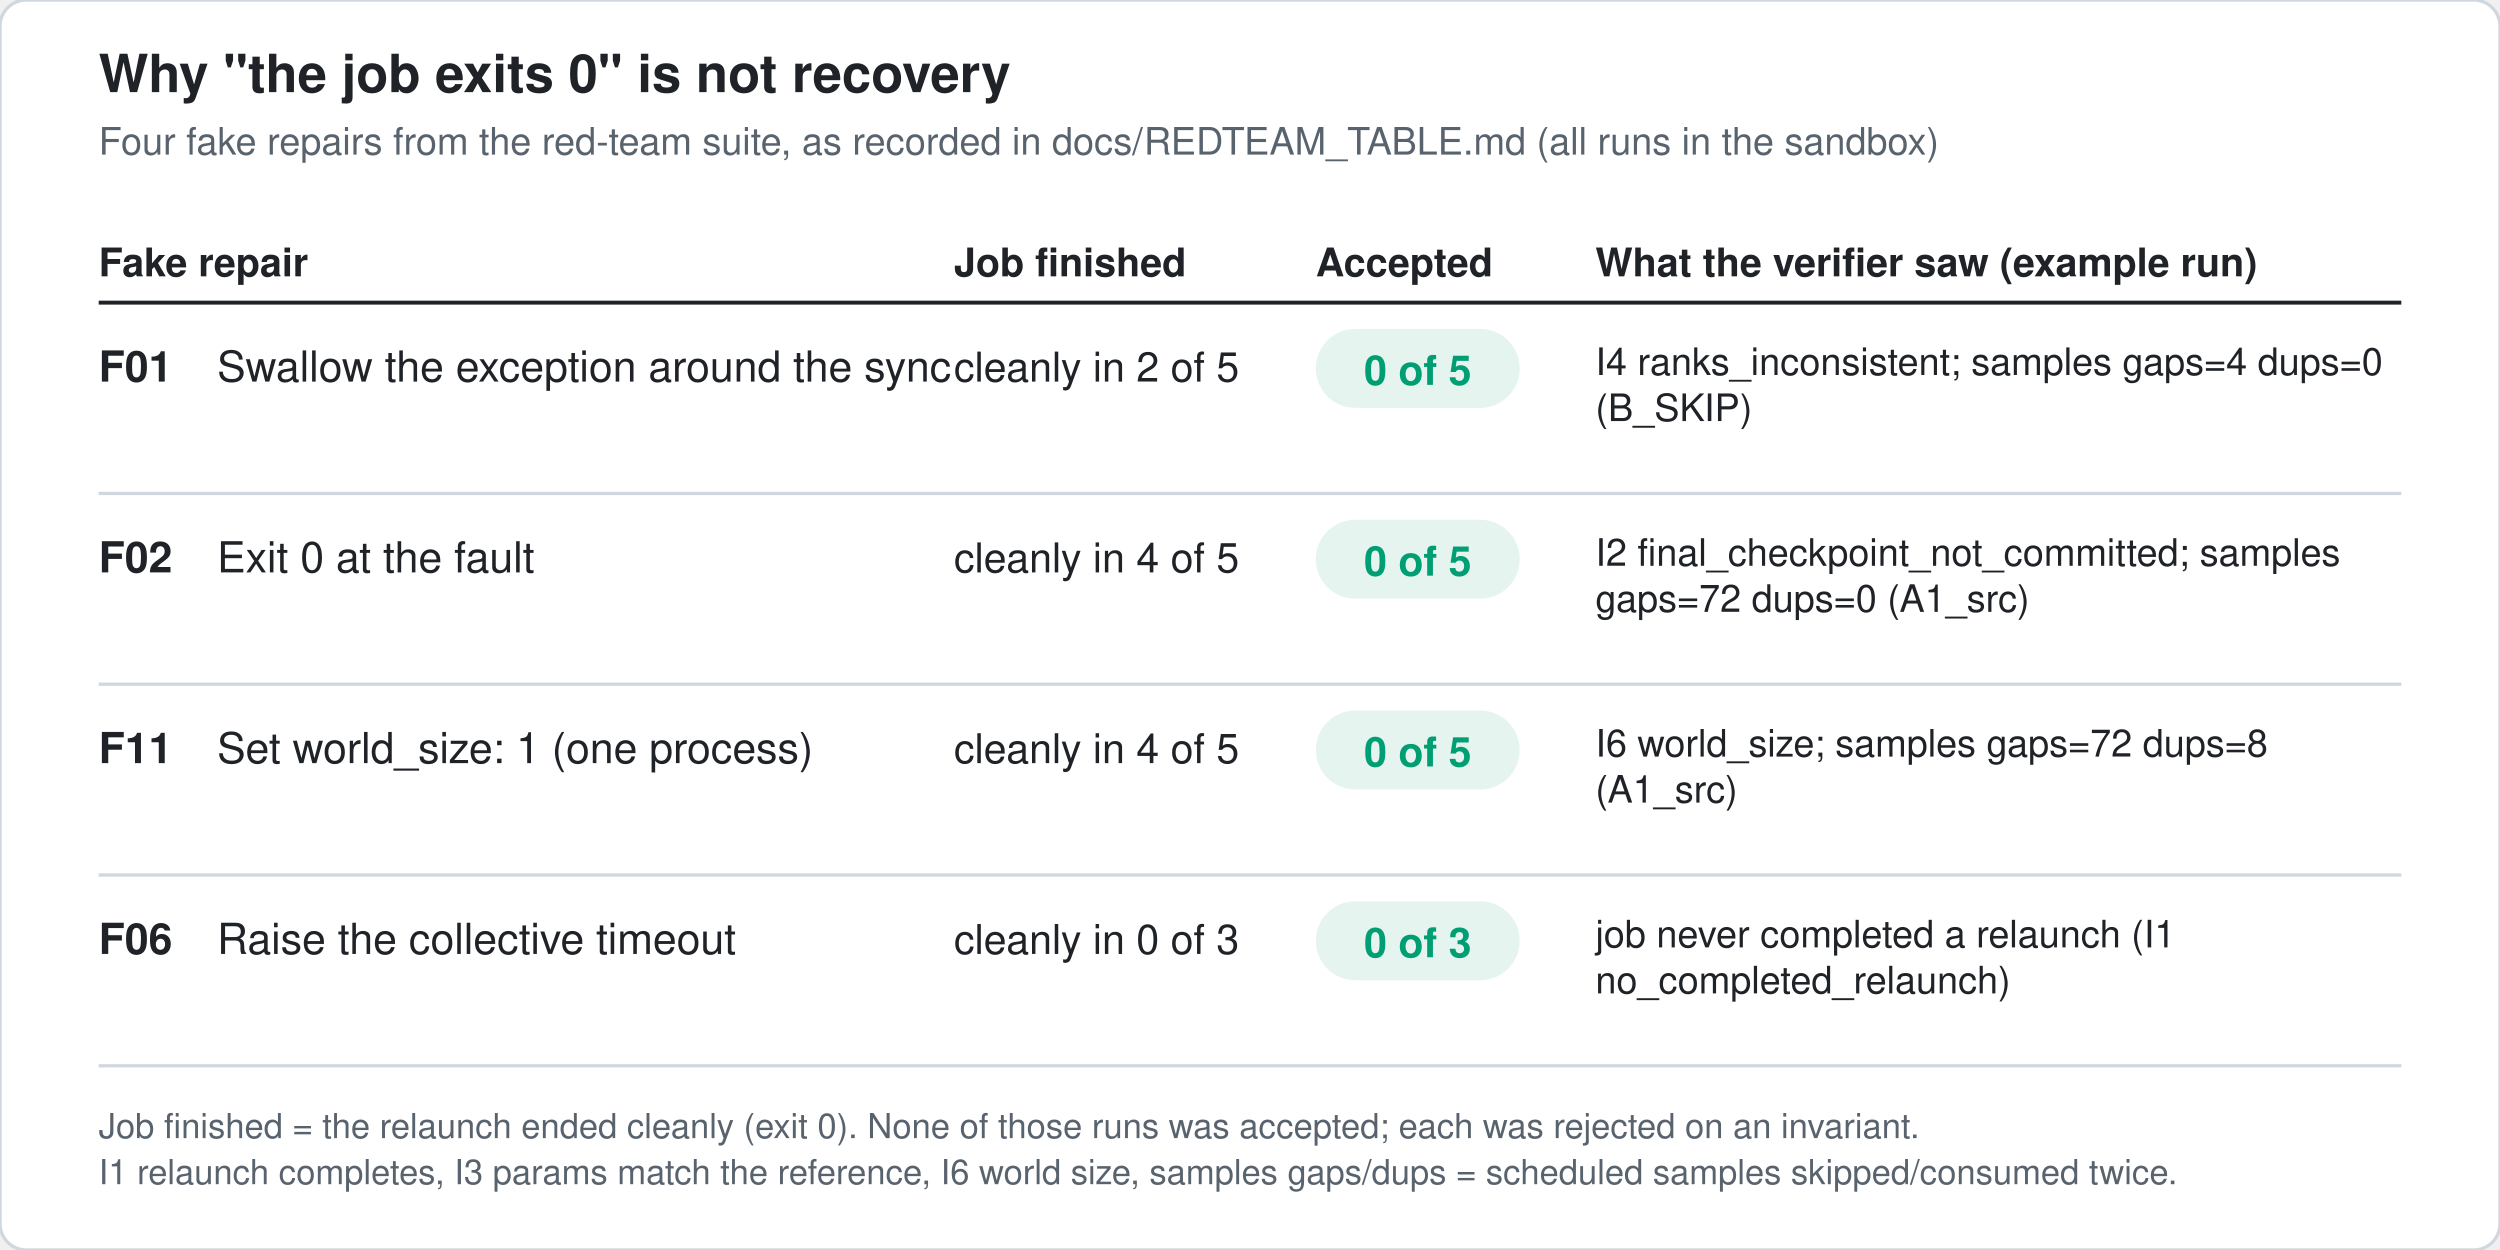
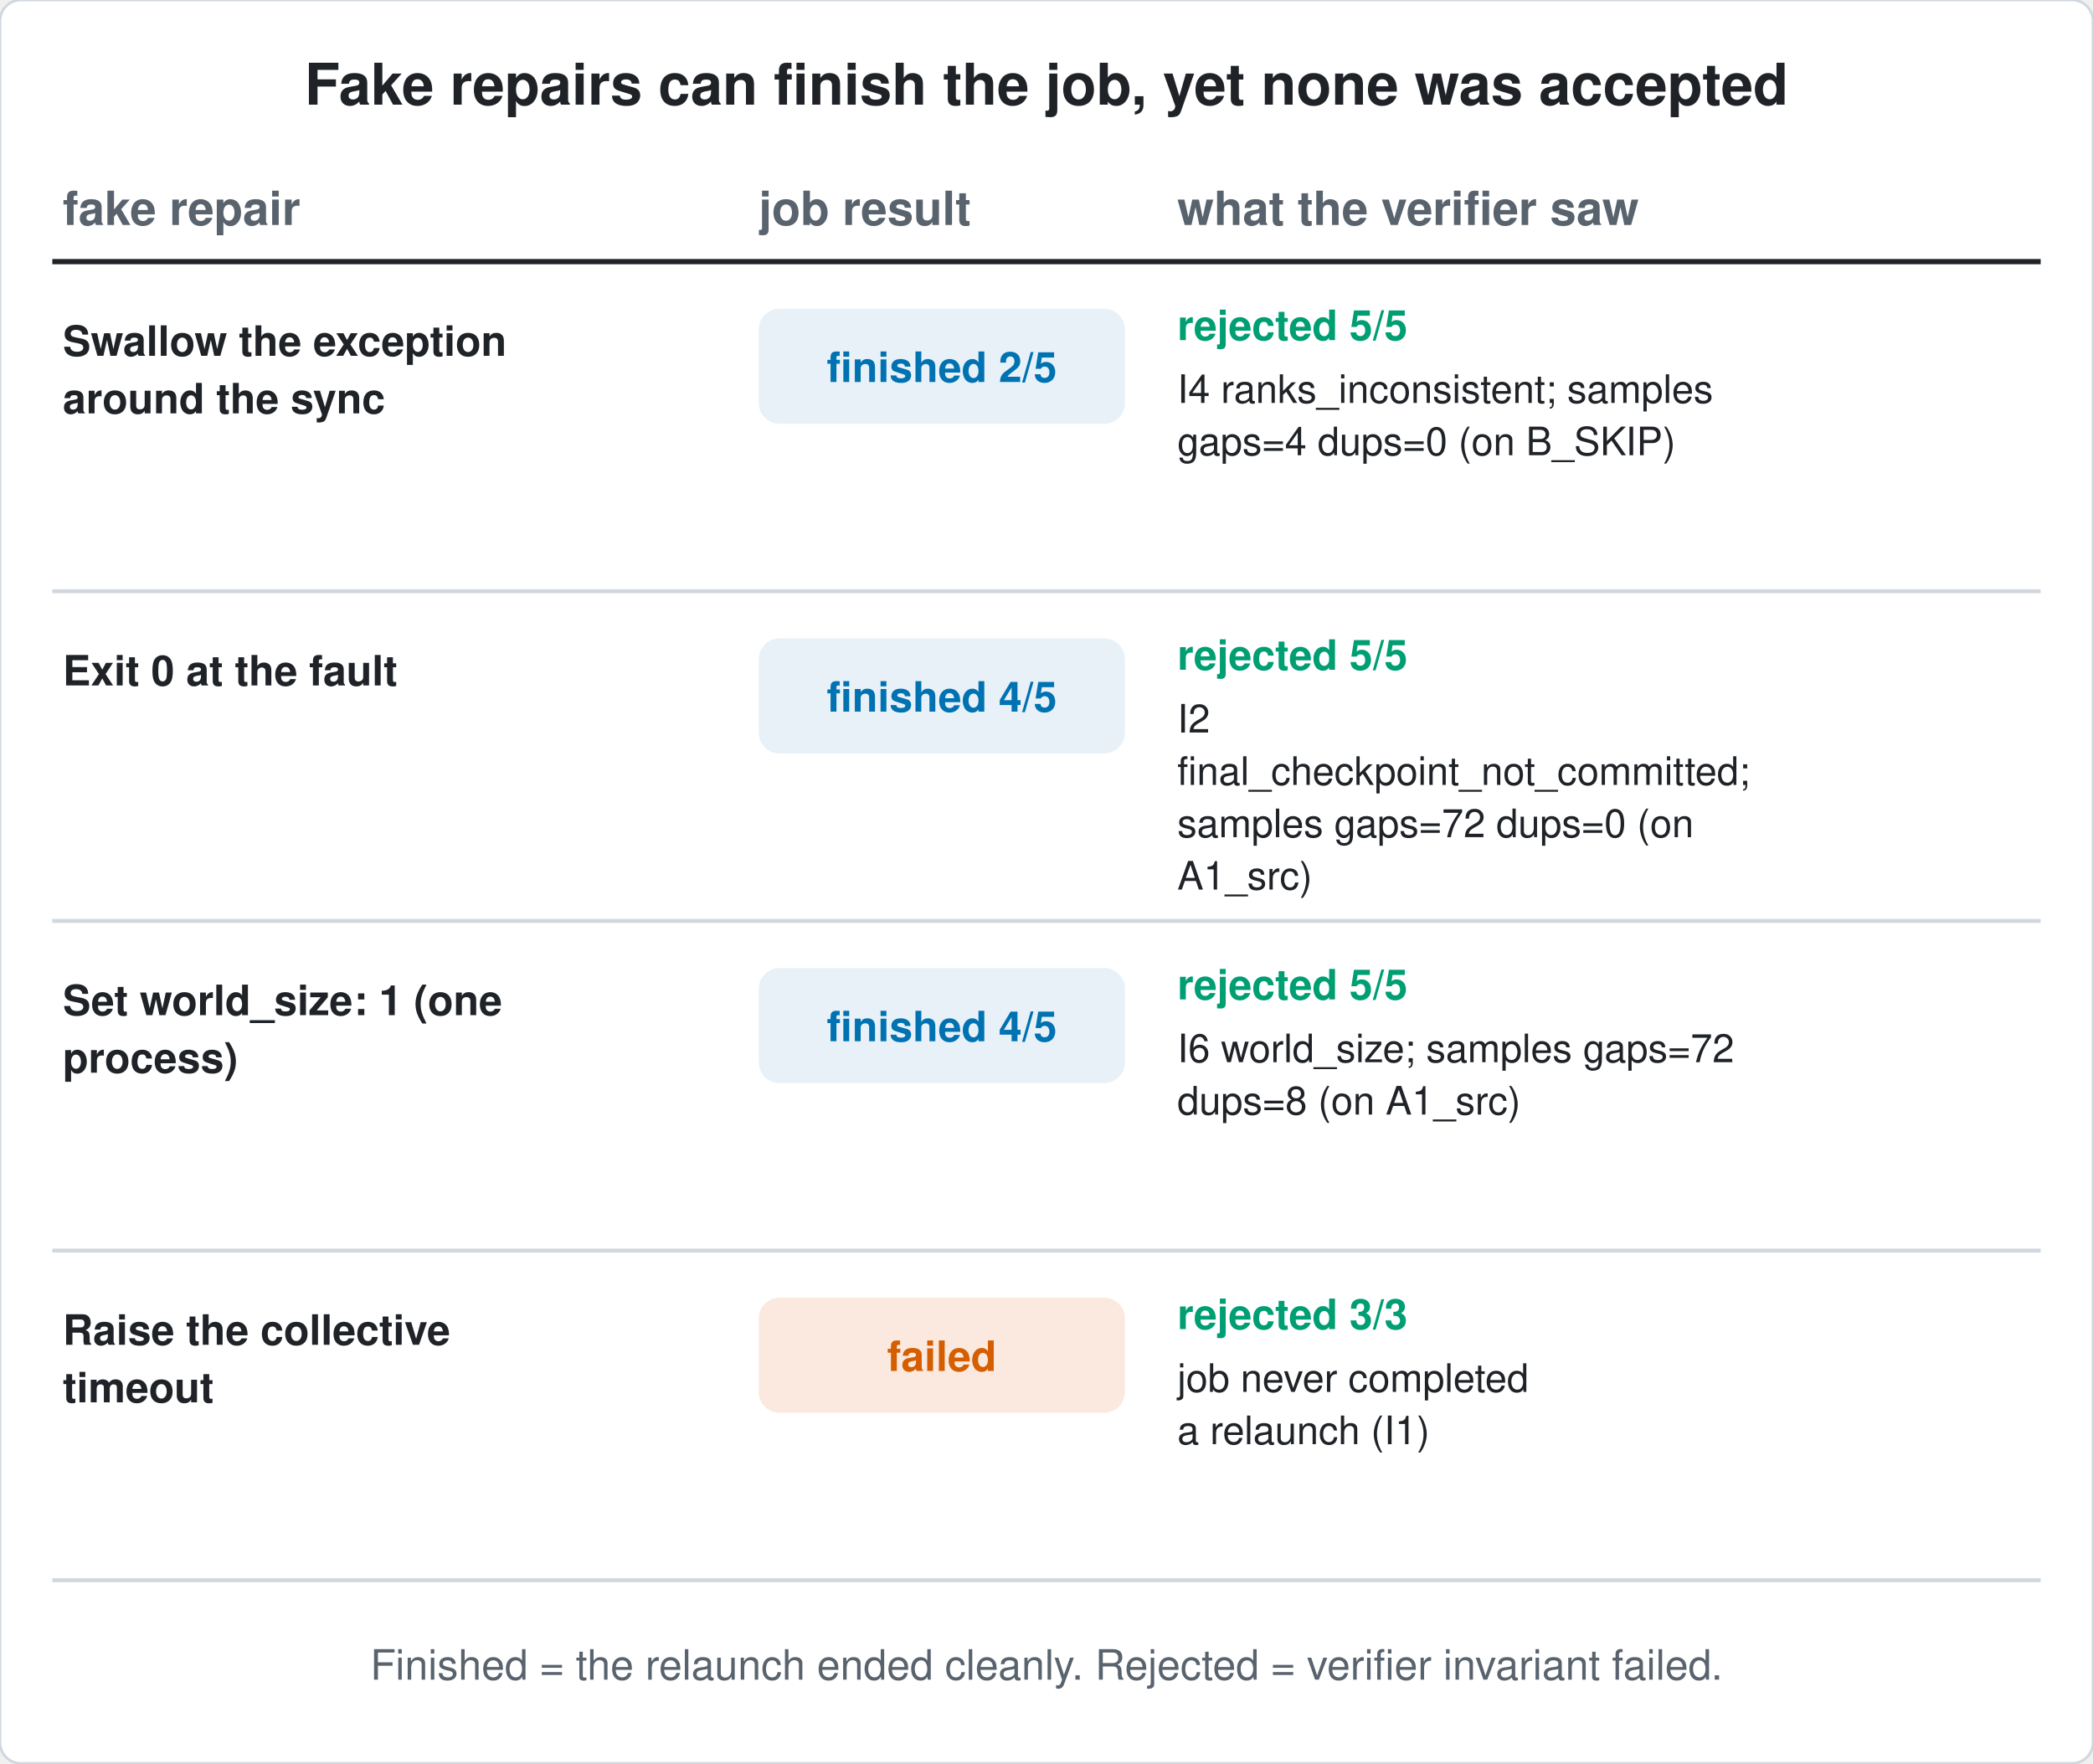
- <svg xmlns="http://www.w3.org/2000/svg" viewBox="0 0 760 380" width="760" height="380" role="img" aria-labelledby="t d">
+ <svg xmlns="http://www.w3.org/2000/svg" viewBox="0 0 800 674" width="800" height="674" role="img" aria-labelledby="t d">
  <defs>
    <marker id="arr" viewBox="0 0 10 10" refX="9" refY="5" markerWidth="7" markerHeight="7" orient="auto-start-reverse">
      <path d="M0,0 L10,5 L0,10 z" fill="#1f2328" />
    </marker>
  </defs>
-   <rect x="0.0" y="0.0" width="760.0" height="380.0" rx="8" fill="#ffffff" stroke="#d0d7de" stroke-width="1" />
-   <text x="30.0" y="28.0" font-size="16" text-anchor="start" font-weight="bold" fill="#1f2328" font-family="Helvetica, Arial, sans-serif">Why "the job exits 0" is not recovery</text>
-   <text x="30.0" y="47.0" font-size="11.5" text-anchor="start" font-weight="normal" fill="#59636e" font-family="Helvetica, Arial, sans-serif">Four fake repairs from the red-team suite, as recorded in docs/REDTEAM_TABLE.md (all runs in the sandbox)</text>
-   <text x="30.0" y="84.0" font-size="12" text-anchor="start" font-weight="bold" fill="#1f2328" font-family="Helvetica, Arial, sans-serif">Fake repair</text>
-   <text x="290.0" y="84.0" font-size="12" text-anchor="start" font-weight="bold" fill="#1f2328" font-family="Helvetica, Arial, sans-serif">Job finished</text>
-   <text x="400.0" y="84.0" font-size="12" text-anchor="start" font-weight="bold" fill="#1f2328" font-family="Helvetica, Arial, sans-serif">Accepted</text>
-   <text x="485.0" y="84.0" font-size="12" text-anchor="start" font-weight="bold" fill="#1f2328" font-family="Helvetica, Arial, sans-serif">What the verifier saw (example run)</text>
-   <line x1="30.0" y1="92.0" x2="730.0" y2="92.0" stroke="#1f2328" stroke-width="1.2" />
-   <text x="30.0" y="116.0" font-size="13" text-anchor="start" font-weight="bold" fill="#1f2328" font-family="Helvetica, Arial, sans-serif">F01</text>
-   <text x="66.0" y="116.0" font-size="13" text-anchor="start" font-weight="normal" fill="#1f2328" font-family="Helvetica, Arial, sans-serif">Swallow the exception around the sync</text>
-   <text x="290.0" y="116.0" font-size="12.5" text-anchor="start" font-weight="normal" fill="#1f2328" font-family="Helvetica, Arial, sans-serif">cleanly in 2 of 5</text>
-   <rect x="400.0" y="100.0" width="62.0" height="24.0" rx="12" fill="#e6f4ef" stroke="none" stroke-width="1" />
-   <text x="431.0" y="117.0" font-size="12.5" text-anchor="middle" font-weight="bold" fill="#009E73" font-family="Helvetica, Arial, sans-serif">0 of 5</text>
-   <text x="485.0" y="114.0" font-size="11.5" text-anchor="start" font-weight="normal" fill="#1f2328" font-family="Helvetica, Arial, sans-serif">I4 ranks_inconsistent; samples gaps=4 dups=0</text>
-   <text x="485.0" y="128.0" font-size="11.5" text-anchor="start" font-weight="normal" fill="#1f2328" font-family="Helvetica, Arial, sans-serif">(B_SKIP)</text>
-   <line x1="30.0" y1="150.0" x2="730.0" y2="150.0" stroke="#d0d7de" stroke-width="1" />
-   <text x="30.0" y="174.0" font-size="13" text-anchor="start" font-weight="bold" fill="#1f2328" font-family="Helvetica, Arial, sans-serif">F02</text>
-   <text x="66.0" y="174.0" font-size="13" text-anchor="start" font-weight="normal" fill="#1f2328" font-family="Helvetica, Arial, sans-serif">Exit 0 at the fault</text>
-   <text x="290.0" y="174.0" font-size="12.5" text-anchor="start" font-weight="normal" fill="#1f2328" font-family="Helvetica, Arial, sans-serif">cleanly in 4 of 5</text>
-   <rect x="400.0" y="158.0" width="62.0" height="24.0" rx="12" fill="#e6f4ef" stroke="none" stroke-width="1" />
-   <text x="431.0" y="175.0" font-size="12.5" text-anchor="middle" font-weight="bold" fill="#009E73" font-family="Helvetica, Arial, sans-serif">0 of 5</text>
-   <text x="485.0" y="172.0" font-size="11.5" text-anchor="start" font-weight="normal" fill="#1f2328" font-family="Helvetica, Arial, sans-serif">I2 final_checkpoint_not_committed; samples</text>
-   <text x="485.0" y="186.0" font-size="11.5" text-anchor="start" font-weight="normal" fill="#1f2328" font-family="Helvetica, Arial, sans-serif">gaps=72 dups=0 (A1_src)</text>
-   <line x1="30.0" y1="208.0" x2="730.0" y2="208.0" stroke="#d0d7de" stroke-width="1" />
-   <text x="30.0" y="232.0" font-size="13" text-anchor="start" font-weight="bold" fill="#1f2328" font-family="Helvetica, Arial, sans-serif">F11</text>
-   <text x="66.0" y="232.0" font-size="13" text-anchor="start" font-weight="normal" fill="#1f2328" font-family="Helvetica, Arial, sans-serif">Set world_size: 1 (one process)</text>
-   <text x="290.0" y="232.0" font-size="12.5" text-anchor="start" font-weight="normal" fill="#1f2328" font-family="Helvetica, Arial, sans-serif">cleanly in 4 of 5</text>
-   <rect x="400.0" y="216.0" width="62.0" height="24.0" rx="12" fill="#e6f4ef" stroke="none" stroke-width="1" />
-   <text x="431.0" y="233.0" font-size="12.5" text-anchor="middle" font-weight="bold" fill="#009E73" font-family="Helvetica, Arial, sans-serif">0 of 5</text>
-   <text x="485.0" y="230.0" font-size="11.5" text-anchor="start" font-weight="normal" fill="#1f2328" font-family="Helvetica, Arial, sans-serif">I6 world_size; samples gaps=72 dups=8</text>
-   <text x="485.0" y="244.0" font-size="11.5" text-anchor="start" font-weight="normal" fill="#1f2328" font-family="Helvetica, Arial, sans-serif">(A1_src)</text>
-   <line x1="30.0" y1="266.0" x2="730.0" y2="266.0" stroke="#d0d7de" stroke-width="1" />
-   <text x="30.0" y="290.0" font-size="13" text-anchor="start" font-weight="bold" fill="#1f2328" font-family="Helvetica, Arial, sans-serif">F06</text>
-   <text x="66.0" y="290.0" font-size="13" text-anchor="start" font-weight="normal" fill="#1f2328" font-family="Helvetica, Arial, sans-serif">Raise the collective timeout</text>
-   <text x="290.0" y="290.0" font-size="12.5" text-anchor="start" font-weight="normal" fill="#1f2328" font-family="Helvetica, Arial, sans-serif">cleanly in 0 of 3</text>
-   <rect x="400.0" y="274.0" width="62.0" height="24.0" rx="12" fill="#e6f4ef" stroke="none" stroke-width="1" />
-   <text x="431.0" y="291.0" font-size="12.5" text-anchor="middle" font-weight="bold" fill="#009E73" font-family="Helvetica, Arial, sans-serif">0 of 3</text>
-   <text x="485.0" y="288.0" font-size="11.5" text-anchor="start" font-weight="normal" fill="#1f2328" font-family="Helvetica, Arial, sans-serif">job never completed a relaunch (I1</text>
-   <text x="485.0" y="302.0" font-size="11.5" text-anchor="start" font-weight="normal" fill="#1f2328" font-family="Helvetica, Arial, sans-serif">no_completed_relaunch)</text>
-   <line x1="30.0" y1="324.0" x2="730.0" y2="324.0" stroke="#d0d7de" stroke-width="1" />
-   <text x="30.0" y="346.0" font-size="10.5" text-anchor="start" font-weight="normal" fill="#59636e" font-family="Helvetica, Arial, sans-serif">Job finished = the relaunch ended cleanly (exit 0). None of those runs was accepted; each was rejected on an invariant.</text>
-   <text x="30.0" y="360.0" font-size="10.5" text-anchor="start" font-weight="normal" fill="#59636e" font-family="Helvetica, Arial, sans-serif">I1 relaunch completes, I3 params match the reference, I6 world size, samples gaps/dups = scheduled samples skipped/consumed twice.</text>
+   <rect x="0.0" y="0.0" width="800.0" height="674.0" rx="8" fill="#ffffff" stroke="#d0d7de" stroke-width="1" />
+   <text x="400.0" y="40.0" font-size="22" text-anchor="middle" font-weight="bold" fill="#1f2328" font-family="Helvetica, Arial, sans-serif">Fake repairs can finish the job, yet none was accepted</text>
+   <text x="24.0" y="86.0" font-size="18" text-anchor="start" font-weight="bold" fill="#59636e" font-family="Helvetica, Arial, sans-serif">fake repair</text>
+   <text x="290.0" y="86.0" font-size="18" text-anchor="start" font-weight="bold" fill="#59636e" font-family="Helvetica, Arial, sans-serif">job result</text>
+   <text x="450.0" y="86.0" font-size="18" text-anchor="start" font-weight="bold" fill="#59636e" font-family="Helvetica, Arial, sans-serif">what the verifier saw</text>
+   <line x1="20.0" y1="100.0" x2="780.0" y2="100.0" stroke="#1f2328" stroke-width="2" />
+   <text x="24.0" y="136.0" font-size="16" text-anchor="start" font-weight="bold" fill="#1f2328" font-family="Helvetica, Arial, sans-serif">Swallow the exception</text>
+   <text x="24.0" y="158.0" font-size="16" text-anchor="start" font-weight="bold" fill="#1f2328" font-family="Helvetica, Arial, sans-serif">around the sync</text>
+   <rect x="290.0" y="118.0" width="140.0" height="44.0" rx="8" fill="#e8f1f8" stroke="none" stroke-width="1" />
+   <text x="360.0" y="146.0" font-size="16" text-anchor="middle" font-weight="bold" fill="#0072B2" font-family="Helvetica, Arial, sans-serif">finished 2/5</text>
+   <text x="450.0" y="130.0" font-size="16" text-anchor="start" font-weight="bold" fill="#009E73" font-family="Helvetica, Arial, sans-serif">rejected 5/5</text>
+   <text x="450.0" y="154.0" font-size="15" text-anchor="start" font-weight="normal" fill="#1f2328" font-family="Helvetica, Arial, sans-serif">I4 ranks_inconsistent; samples</text>
+   <text x="450.0" y="174.0" font-size="15" text-anchor="start" font-weight="normal" fill="#1f2328" font-family="Helvetica, Arial, sans-serif">gaps=4 dups=0 (on B_SKIP)</text>
+   <line x1="20.0" y1="226.0" x2="780.0" y2="226.0" stroke="#d0d7de" stroke-width="1.5" />
+   <text x="24.0" y="262.0" font-size="16" text-anchor="start" font-weight="bold" fill="#1f2328" font-family="Helvetica, Arial, sans-serif">Exit 0 at the fault</text>
+   <rect x="290.0" y="244.0" width="140.0" height="44.0" rx="8" fill="#e8f1f8" stroke="none" stroke-width="1" />
+   <text x="360.0" y="272.0" font-size="16" text-anchor="middle" font-weight="bold" fill="#0072B2" font-family="Helvetica, Arial, sans-serif">finished 4/5</text>
+   <text x="450.0" y="256.0" font-size="16" text-anchor="start" font-weight="bold" fill="#009E73" font-family="Helvetica, Arial, sans-serif">rejected 5/5</text>
+   <text x="450.0" y="280.0" font-size="15" text-anchor="start" font-weight="normal" fill="#1f2328" font-family="Helvetica, Arial, sans-serif">I2</text>
+   <text x="450.0" y="300.0" font-size="15" text-anchor="start" font-weight="normal" fill="#1f2328" font-family="Helvetica, Arial, sans-serif">final_checkpoint_not_committed;</text>
+   <text x="450.0" y="320.0" font-size="15" text-anchor="start" font-weight="normal" fill="#1f2328" font-family="Helvetica, Arial, sans-serif">samples gaps=72 dups=0 (on</text>
+   <text x="450.0" y="340.0" font-size="15" text-anchor="start" font-weight="normal" fill="#1f2328" font-family="Helvetica, Arial, sans-serif">A1_src)</text>
+   <line x1="20.0" y1="352.0" x2="780.0" y2="352.0" stroke="#d0d7de" stroke-width="1.5" />
+   <text x="24.0" y="388.0" font-size="16" text-anchor="start" font-weight="bold" fill="#1f2328" font-family="Helvetica, Arial, sans-serif">Set world_size: 1 (one</text>
+   <text x="24.0" y="410.0" font-size="16" text-anchor="start" font-weight="bold" fill="#1f2328" font-family="Helvetica, Arial, sans-serif">process)</text>
+   <rect x="290.0" y="370.0" width="140.0" height="44.0" rx="8" fill="#e8f1f8" stroke="none" stroke-width="1" />
+   <text x="360.0" y="398.0" font-size="16" text-anchor="middle" font-weight="bold" fill="#0072B2" font-family="Helvetica, Arial, sans-serif">finished 4/5</text>
+   <text x="450.0" y="382.0" font-size="16" text-anchor="start" font-weight="bold" fill="#009E73" font-family="Helvetica, Arial, sans-serif">rejected 5/5</text>
+   <text x="450.0" y="406.0" font-size="15" text-anchor="start" font-weight="normal" fill="#1f2328" font-family="Helvetica, Arial, sans-serif">I6 world_size; samples gaps=72</text>
+   <text x="450.0" y="426.0" font-size="15" text-anchor="start" font-weight="normal" fill="#1f2328" font-family="Helvetica, Arial, sans-serif">dups=8 (on A1_src)</text>
+   <line x1="20.0" y1="478.0" x2="780.0" y2="478.0" stroke="#d0d7de" stroke-width="1.5" />
+   <text x="24.0" y="514.0" font-size="16" text-anchor="start" font-weight="bold" fill="#1f2328" font-family="Helvetica, Arial, sans-serif">Raise the collective</text>
+   <text x="24.0" y="536.0" font-size="16" text-anchor="start" font-weight="bold" fill="#1f2328" font-family="Helvetica, Arial, sans-serif">timeout</text>
+   <rect x="290.0" y="496.0" width="140.0" height="44.0" rx="8" fill="#fbe9e0" stroke="none" stroke-width="1" />
+   <text x="360.0" y="524.0" font-size="16" text-anchor="middle" font-weight="bold" fill="#D55E00" font-family="Helvetica, Arial, sans-serif">failed</text>
+   <text x="450.0" y="508.0" font-size="16" text-anchor="start" font-weight="bold" fill="#009E73" font-family="Helvetica, Arial, sans-serif">rejected 3/3</text>
+   <text x="450.0" y="532.0" font-size="15" text-anchor="start" font-weight="normal" fill="#1f2328" font-family="Helvetica, Arial, sans-serif">job never completed</text>
+   <text x="450.0" y="552.0" font-size="15" text-anchor="start" font-weight="normal" fill="#1f2328" font-family="Helvetica, Arial, sans-serif">a relaunch (I1)</text>
+   <line x1="20.0" y1="604.0" x2="780.0" y2="604.0" stroke="#d0d7de" stroke-width="1.5" />
+   <text x="400.0" y="642.0" font-size="16" text-anchor="middle" font-weight="normal" fill="#59636e" font-family="Helvetica, Arial, sans-serif">Finished = the relaunch ended cleanly. Rejected = verifier invariant failed.</text>
</svg>
